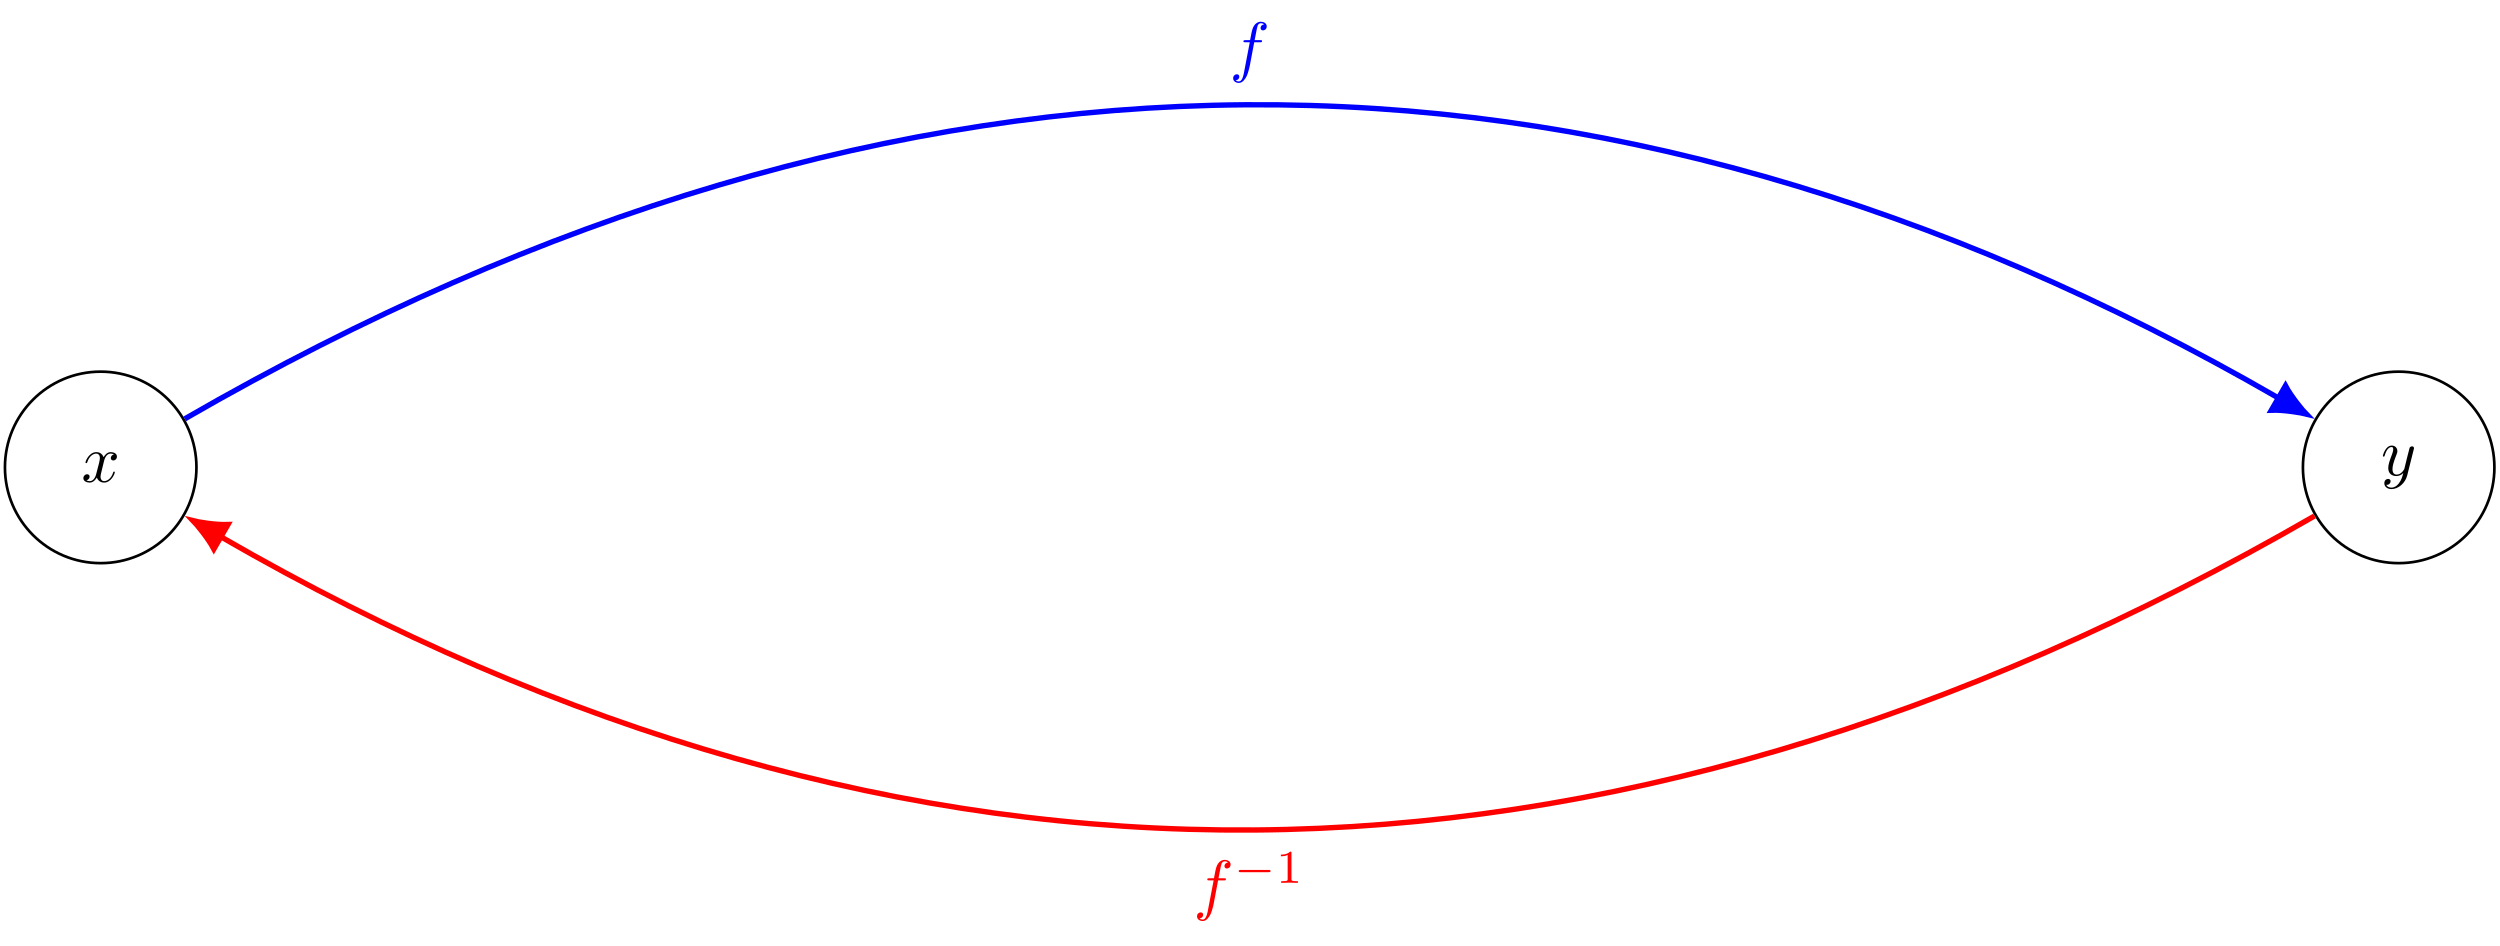
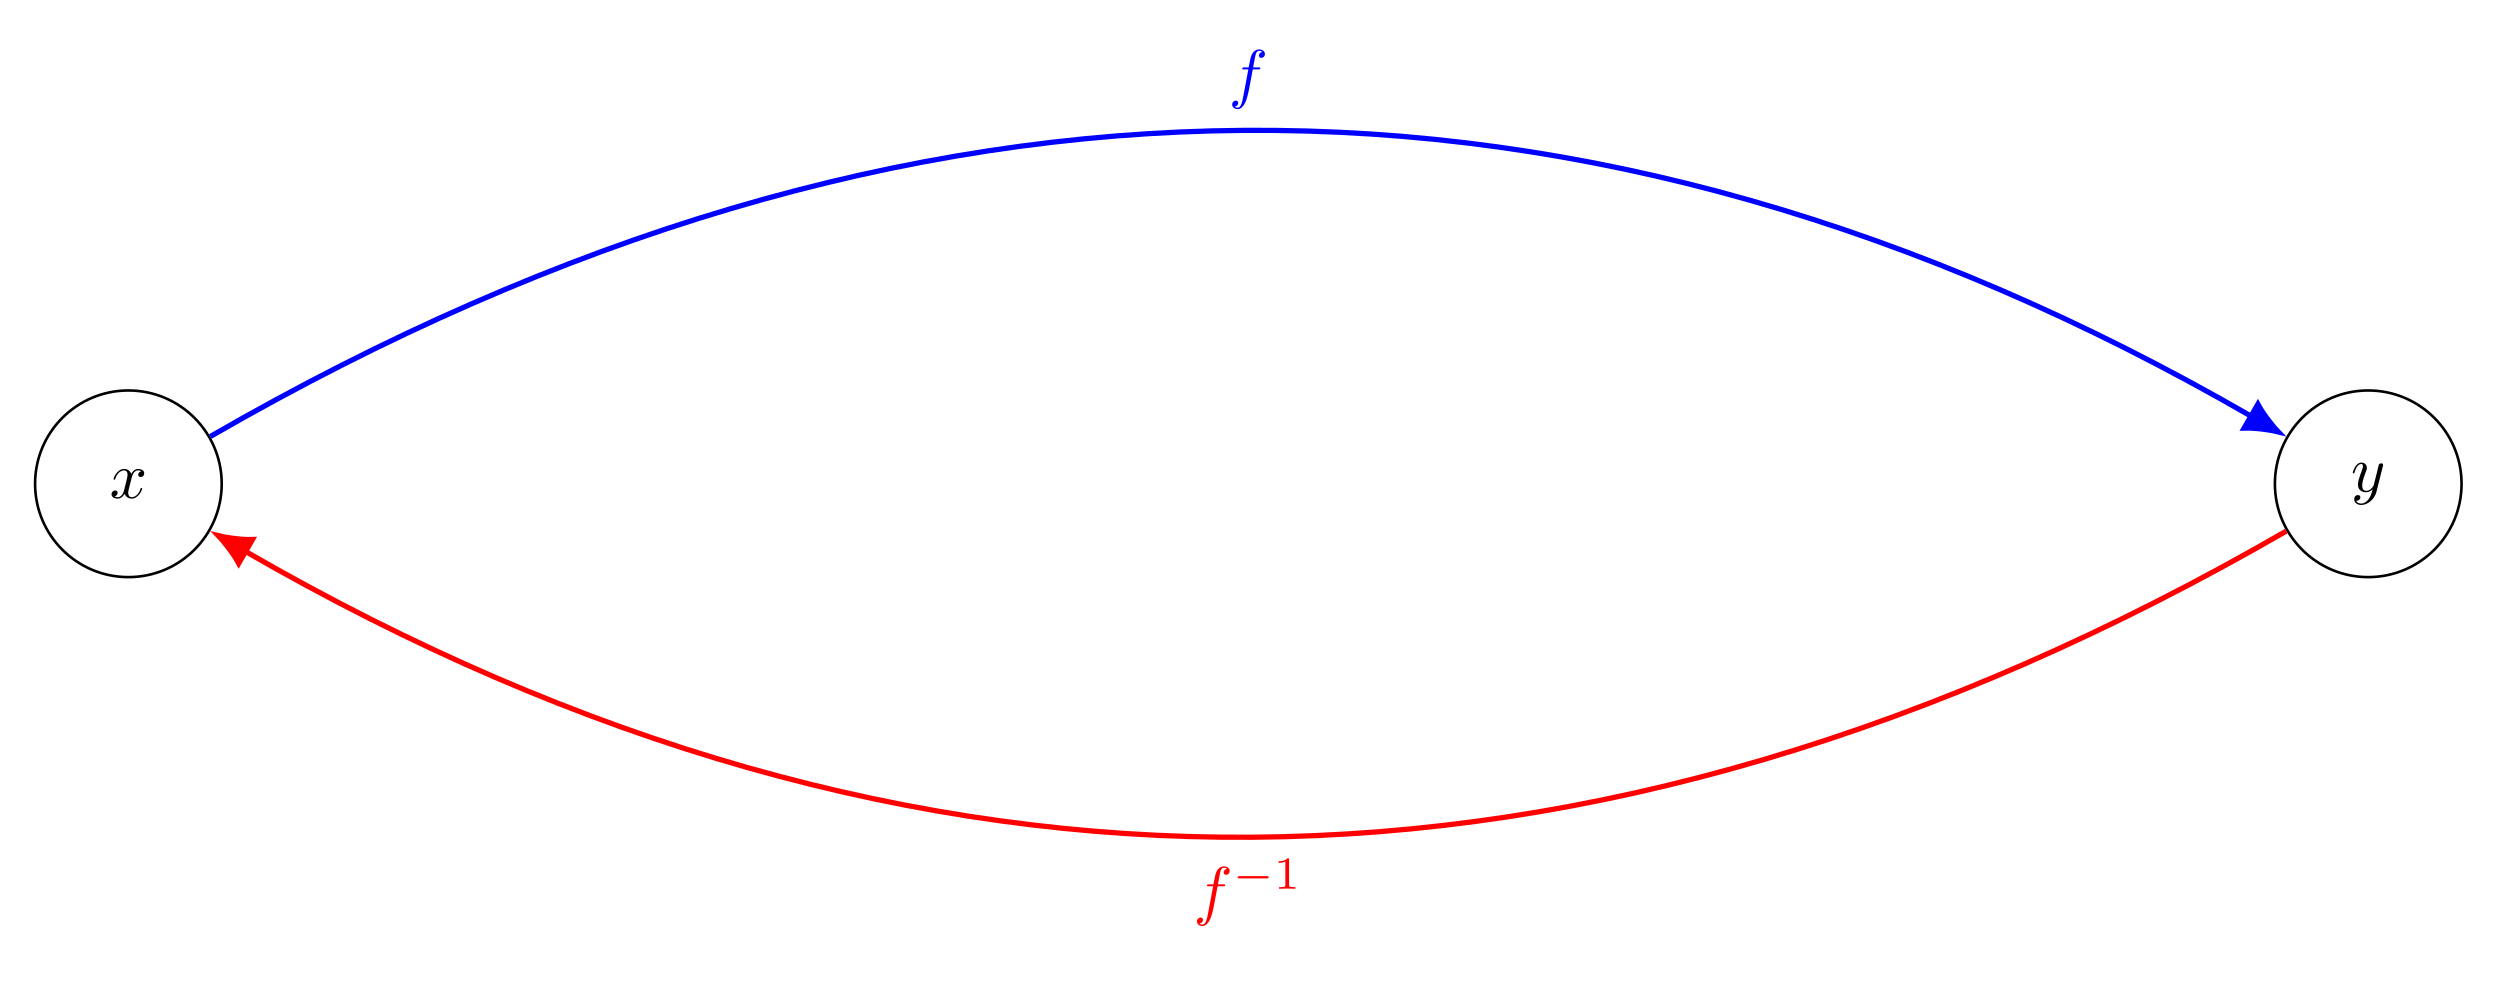
- <svg xmlns="http://www.w3.org/2000/svg" xmlns:xlink="http://www.w3.org/1999/xlink" width="368.902pt" height="139.56pt" viewBox="0 0 368.902 139.56">
+ <svg xmlns="http://www.w3.org/2000/svg" xmlns:xlink="http://www.w3.org/1999/xlink" width="377.481pt" height="148.139pt" viewBox="0 0 377.481 148.139">
  <defs>
    <g>
      <g id="glyph-0-0">
-         <path d="M 3.312 -3 C 3.375 -3.266 3.609 -4.172 4.297 -4.172 C 4.359 -4.172 4.594 -4.172 4.797 -4.047 C 4.516 -4 4.328 -3.75 4.328 -3.516 C 4.328 -3.344 4.438 -3.156 4.703 -3.156 C 4.922 -3.156 5.234 -3.344 5.234 -3.734 C 5.234 -4.25 4.656 -4.391 4.312 -4.391 C 3.734 -4.391 3.391 -3.859 3.266 -3.641 C 3.016 -4.297 2.484 -4.391 2.203 -4.391 C 1.156 -4.391 0.594 -3.109 0.594 -2.859 C 0.594 -2.766 0.703 -2.766 0.719 -2.766 C 0.797 -2.766 0.828 -2.781 0.844 -2.875 C 1.188 -3.922 1.844 -4.172 2.172 -4.172 C 2.359 -4.172 2.719 -4.078 2.719 -3.516 C 2.719 -3.203 2.547 -2.531 2.172 -1.141 C 2.016 -0.531 1.672 -0.109 1.234 -0.109 C 1.172 -0.109 0.938 -0.109 0.734 -0.234 C 0.984 -0.281 1.203 -0.5 1.203 -0.781 C 1.203 -1.047 0.984 -1.125 0.828 -1.125 C 0.531 -1.125 0.281 -0.859 0.281 -0.547 C 0.281 -0.094 0.781 0.109 1.219 0.109 C 1.875 0.109 2.234 -0.594 2.266 -0.641 C 2.391 -0.281 2.75 0.109 3.344 0.109 C 4.359 0.109 4.922 -1.172 4.922 -1.422 C 4.922 -1.516 4.844 -1.516 4.812 -1.516 C 4.719 -1.516 4.703 -1.484 4.688 -1.406 C 4.359 -0.344 3.672 -0.109 3.359 -0.109 C 2.969 -0.109 2.812 -0.422 2.812 -0.766 C 2.812 -0.984 2.875 -1.203 2.984 -1.641 Z M 3.312 -3 " />
+         <path d="M 3.312 -2.984 C 3.375 -3.25 3.594 -4.156 4.297 -4.156 C 4.344 -4.156 4.578 -4.156 4.781 -4.031 C 4.5 -3.984 4.312 -3.734 4.312 -3.5 C 4.312 -3.344 4.422 -3.156 4.688 -3.156 C 4.906 -3.156 5.219 -3.328 5.219 -3.719 C 5.219 -4.234 4.641 -4.375 4.297 -4.375 C 3.719 -4.375 3.375 -3.859 3.266 -3.625 C 3.016 -4.281 2.484 -4.375 2.188 -4.375 C 1.156 -4.375 0.594 -3.094 0.594 -2.859 C 0.594 -2.75 0.688 -2.75 0.719 -2.75 C 0.797 -2.75 0.828 -2.781 0.844 -2.859 C 1.172 -3.906 1.828 -4.156 2.172 -4.156 C 2.359 -4.156 2.703 -4.078 2.703 -3.5 C 2.703 -3.188 2.531 -2.531 2.172 -1.141 C 2.016 -0.531 1.672 -0.109 1.234 -0.109 C 1.172 -0.109 0.938 -0.109 0.734 -0.234 C 0.984 -0.281 1.203 -0.5 1.203 -0.766 C 1.203 -1.047 0.984 -1.125 0.828 -1.125 C 0.531 -1.125 0.281 -0.859 0.281 -0.547 C 0.281 -0.094 0.781 0.109 1.219 0.109 C 1.875 0.109 2.234 -0.578 2.266 -0.641 C 2.375 -0.281 2.734 0.109 3.328 0.109 C 4.344 0.109 4.906 -1.172 4.906 -1.422 C 4.906 -1.516 4.828 -1.516 4.797 -1.516 C 4.703 -1.516 4.688 -1.469 4.672 -1.406 C 4.344 -0.344 3.672 -0.109 3.344 -0.109 C 2.969 -0.109 2.797 -0.422 2.797 -0.766 C 2.797 -0.984 2.859 -1.203 2.969 -1.641 Z M 3.312 -2.984 " />
      </g>
      <g id="glyph-0-1">
-         <path d="M 4.828 -3.781 C 4.875 -3.922 4.875 -3.938 4.875 -4.016 C 4.875 -4.188 4.734 -4.281 4.578 -4.281 C 4.484 -4.281 4.328 -4.219 4.234 -4.078 C 4.219 -4.031 4.141 -3.719 4.094 -3.531 C 4.031 -3.281 3.953 -3.016 3.891 -2.75 L 3.453 -0.953 C 3.406 -0.812 2.984 -0.109 2.328 -0.109 C 1.812 -0.109 1.703 -0.547 1.703 -0.922 C 1.703 -1.375 1.875 -1.984 2.219 -2.859 C 2.375 -3.266 2.422 -3.375 2.422 -3.578 C 2.422 -4.031 2.094 -4.391 1.594 -4.391 C 0.656 -4.391 0.281 -2.953 0.281 -2.859 C 0.281 -2.766 0.391 -2.766 0.406 -2.766 C 0.5 -2.766 0.516 -2.781 0.562 -2.938 C 0.828 -3.875 1.234 -4.172 1.562 -4.172 C 1.656 -4.172 1.812 -4.172 1.812 -3.859 C 1.812 -3.609 1.719 -3.344 1.656 -3.156 C 1.25 -2.109 1.078 -1.547 1.078 -1.078 C 1.078 -0.188 1.703 0.109 2.281 0.109 C 2.672 0.109 3.016 -0.062 3.297 -0.344 C 3.156 0.172 3.047 0.672 2.641 1.188 C 2.391 1.531 2 1.812 1.547 1.812 C 1.406 1.812 0.969 1.781 0.797 1.406 C 0.953 1.406 1.078 1.406 1.219 1.281 C 1.328 1.188 1.422 1.062 1.422 0.875 C 1.422 0.562 1.156 0.531 1.047 0.531 C 0.828 0.531 0.5 0.688 0.5 1.172 C 0.5 1.672 0.938 2.031 1.547 2.031 C 2.578 2.031 3.594 1.141 3.875 0.016 Z M 4.828 -3.781 " />
+         <path d="M 4.812 -3.781 C 4.859 -3.906 4.859 -3.938 4.859 -4 C 4.859 -4.188 4.719 -4.266 4.562 -4.266 C 4.469 -4.266 4.312 -4.203 4.219 -4.062 C 4.203 -4.016 4.125 -3.703 4.078 -3.531 C 4.016 -3.266 3.938 -3 3.891 -2.734 L 3.438 -0.953 C 3.391 -0.797 2.969 -0.109 2.312 -0.109 C 1.812 -0.109 1.703 -0.547 1.703 -0.906 C 1.703 -1.359 1.875 -1.984 2.203 -2.859 C 2.375 -3.266 2.406 -3.375 2.406 -3.562 C 2.406 -4.016 2.094 -4.375 1.594 -4.375 C 0.656 -4.375 0.281 -2.938 0.281 -2.859 C 0.281 -2.75 0.391 -2.75 0.406 -2.75 C 0.5 -2.75 0.516 -2.781 0.562 -2.938 C 0.828 -3.859 1.234 -4.156 1.562 -4.156 C 1.641 -4.156 1.812 -4.156 1.812 -3.844 C 1.812 -3.594 1.719 -3.344 1.641 -3.156 C 1.25 -2.094 1.062 -1.531 1.062 -1.062 C 1.062 -0.188 1.688 0.109 2.281 0.109 C 2.672 0.109 3 -0.062 3.281 -0.344 C 3.156 0.172 3.031 0.656 2.641 1.188 C 2.375 1.531 2 1.812 1.547 1.812 C 1.406 1.812 0.953 1.781 0.797 1.391 C 0.953 1.391 1.078 1.391 1.219 1.281 C 1.312 1.188 1.422 1.062 1.422 0.875 C 1.422 0.562 1.156 0.531 1.047 0.531 C 0.828 0.531 0.5 0.688 0.5 1.172 C 0.5 1.672 0.938 2.031 1.547 2.031 C 2.562 2.031 3.594 1.125 3.859 0.016 Z M 4.812 -3.781 " />
      </g>
      <g id="glyph-0-2">
-         <path d="M 3.641 -3.969 L 4.5 -3.969 C 4.703 -3.969 4.797 -3.969 4.797 -4.172 C 4.797 -4.281 4.703 -4.281 4.531 -4.281 L 3.703 -4.281 L 3.922 -5.422 C 3.953 -5.625 4.094 -6.328 4.156 -6.453 C 4.25 -6.641 4.406 -6.781 4.625 -6.781 C 4.656 -6.781 4.922 -6.781 5.109 -6.609 C 4.672 -6.562 4.578 -6.219 4.578 -6.078 C 4.578 -5.844 4.75 -5.719 4.938 -5.719 C 5.203 -5.719 5.484 -5.938 5.484 -6.312 C 5.484 -6.781 5.031 -7 4.625 -7 C 4.281 -7 3.656 -6.828 3.359 -5.844 C 3.297 -5.641 3.266 -5.531 3.031 -4.281 L 2.344 -4.281 C 2.156 -4.281 2.047 -4.281 2.047 -4.094 C 2.047 -3.969 2.141 -3.969 2.328 -3.969 L 2.984 -3.969 L 2.234 -0.047 C 2.062 0.922 1.891 1.812 1.375 1.812 C 1.328 1.812 1.078 1.812 0.891 1.641 C 1.344 1.609 1.438 1.25 1.438 1.109 C 1.438 0.875 1.266 0.75 1.078 0.75 C 0.812 0.75 0.531 0.969 0.531 1.344 C 0.531 1.797 0.969 2.031 1.375 2.031 C 1.922 2.031 2.312 1.453 2.5 1.078 C 2.812 0.453 3.047 -0.75 3.047 -0.828 Z M 3.641 -3.969 " />
+         <path d="M 3.641 -3.969 L 4.484 -3.969 C 4.688 -3.969 4.781 -3.969 4.781 -4.156 C 4.781 -4.266 4.688 -4.266 4.516 -4.266 L 3.688 -4.266 L 3.906 -5.406 C 3.938 -5.609 4.078 -6.312 4.141 -6.422 C 4.234 -6.625 4.391 -6.766 4.609 -6.766 C 4.641 -6.766 4.906 -6.766 5.094 -6.594 C 4.656 -6.547 4.562 -6.203 4.562 -6.047 C 4.562 -5.828 4.734 -5.703 4.922 -5.703 C 5.188 -5.703 5.469 -5.922 5.469 -6.297 C 5.469 -6.75 5.016 -6.984 4.609 -6.984 C 4.266 -6.984 3.641 -6.812 3.344 -5.828 C 3.281 -5.609 3.266 -5.516 3.016 -4.266 L 2.344 -4.266 C 2.156 -4.266 2.047 -4.266 2.047 -4.078 C 2.047 -3.969 2.125 -3.969 2.312 -3.969 L 2.969 -3.969 L 2.234 -0.047 C 2.047 0.906 1.875 1.812 1.359 1.812 C 1.328 1.812 1.078 1.812 0.891 1.641 C 1.344 1.609 1.438 1.25 1.438 1.094 C 1.438 0.875 1.266 0.75 1.062 0.75 C 0.812 0.75 0.531 0.969 0.531 1.344 C 0.531 1.797 0.953 2.031 1.359 2.031 C 1.906 2.031 2.312 1.453 2.484 1.062 C 2.797 0.453 3.031 -0.75 3.047 -0.828 Z M 3.641 -3.969 " />
      </g>
      <g id="glyph-1-0">
-         <path d="M 5.172 -1.578 C 5.281 -1.578 5.453 -1.578 5.453 -1.734 C 5.453 -1.906 5.297 -1.906 5.172 -1.906 L 1.031 -1.906 C 0.922 -1.906 0.75 -1.906 0.75 -1.75 C 0.75 -1.578 0.906 -1.578 1.031 -1.578 Z M 5.172 -1.578 " />
+         <path d="M 5.156 -1.562 C 5.266 -1.562 5.438 -1.562 5.438 -1.734 C 5.438 -1.906 5.281 -1.906 5.156 -1.906 L 1.031 -1.906 C 0.922 -1.906 0.75 -1.906 0.75 -1.734 C 0.75 -1.562 0.906 -1.562 1.031 -1.562 Z M 5.156 -1.562 " />
      </g>
      <g id="glyph-2-0">
-         <path d="M 2.328 -4.422 C 2.328 -4.609 2.312 -4.609 2.125 -4.609 C 1.672 -4.172 1.047 -4.172 0.766 -4.172 L 0.766 -3.922 C 0.922 -3.922 1.391 -3.922 1.766 -4.109 L 1.766 -0.562 C 1.766 -0.344 1.766 -0.25 1.078 -0.25 L 0.812 -0.25 L 0.812 0 C 0.938 0 1.781 -0.031 2.047 -0.031 C 2.266 -0.031 3.141 0 3.281 0 L 3.281 -0.25 L 3.031 -0.25 C 2.328 -0.25 2.328 -0.344 2.328 -0.562 Z M 2.328 -4.422 " />
+         <path d="M 2.328 -4.406 C 2.328 -4.594 2.312 -4.609 2.109 -4.609 C 1.672 -4.172 1.047 -4.156 0.75 -4.156 L 0.75 -3.906 C 0.922 -3.906 1.375 -3.906 1.766 -4.109 L 1.766 -0.562 C 1.766 -0.344 1.766 -0.25 1.062 -0.25 L 0.812 -0.25 L 0.812 0 C 0.922 0 1.781 -0.031 2.047 -0.031 C 2.25 -0.031 3.125 0 3.281 0 L 3.281 -0.25 L 3.016 -0.25 C 2.328 -0.25 2.328 -0.344 2.328 -0.562 Z M 2.328 -4.406 " />
      </g>
    </g>
    <clipPath id="clip-0">
-       <path clip-rule="nonzero" d="M 0.531 49 L 35 49 L 35 89 L 0.531 89 Z M 0.531 49 " />
+       <path clip-rule="nonzero" d="M 0.832 0 L 376.133 0 L 376.133 147.281 L 0.832 147.281 Z M 0.832 0 " />
    </clipPath>
    <clipPath id="clip-1">
-       <path clip-rule="nonzero" d="M 334 49 L 368.273 49 L 368.273 89 L 334 89 Z M 334 49 " />
+       <path clip-rule="nonzero" d="M 0.832 53 L 40 53 L 40 93 L 0.832 93 Z M 0.832 53 " />
+     </clipPath>
+     <clipPath id="clip-2">
+       <path clip-rule="nonzero" d="M 337 53 L 376.133 53 L 376.133 93 L 337 93 Z M 337 53 " />
    </clipPath>
  </defs>
  <g clip-path="url(#clip-0)">
-     <path fill="none" stroke-width="0.399" stroke-linecap="butt" stroke-linejoin="miter" stroke="rgb(0%, 0%, 0%)" stroke-opacity="1" stroke-miterlimit="10" d="M 14.175 -0.001 C 14.175 7.828 7.827 14.172 0.002 14.172 C -7.828 14.172 -14.172 7.828 -14.172 -0.001 C -14.172 -7.827 -7.828 -14.175 0.002 -14.175 C 7.827 -14.175 14.175 -7.827 14.175 -0.001 Z M 14.175 -0.001 " transform="matrix(0.996857, 0, 0, -0.996857, 14.85769, 68.96756)" />
+     <path fill-rule="nonzero" fill="rgb(100%, 100%, 100%)" fill-opacity="1" d="M 0.832 147.285 L 0.832 0 L 376.137 0 L 376.137 147.285 Z M 0.832 147.285 " />
+   </g>
+   <g clip-path="url(#clip-1)">
+     <path fill="none" stroke-width="0.399" stroke-linecap="butt" stroke-linejoin="miter" stroke="rgb(0%, 0%, 0%)" stroke-opacity="1" stroke-miterlimit="10" d="M 14.172 -0.001 C 14.172 7.829 7.826 14.174 -0 14.174 C -7.827 14.174 -14.172 7.829 -14.172 -0.001 C -14.172 -7.828 -7.827 -14.173 -0 -14.173 C 7.826 -14.173 14.172 -7.828 14.172 -0.001 Z M 14.172 -0.001 " transform="matrix(0.994221, 0, 0, -0.994221, 19.3868, 73.04943)" />
  </g>
  <g fill="rgb(0%, 0%, 0%)" fill-opacity="1">
-     <use xlink:href="#glyph-0-0" x="12.02" y="71.105" />
+     <use xlink:href="#glyph-0-0" x="16.556" y="75.182" />
  </g>
-   <g clip-path="url(#clip-1)">
-     <path fill="none" stroke-width="0.399" stroke-linecap="butt" stroke-linejoin="miter" stroke="rgb(0%, 0%, 0%)" stroke-opacity="1" stroke-miterlimit="10" d="M 354.334 -0.001 C 354.334 7.828 347.99 14.172 340.161 14.172 C 332.335 14.172 325.987 7.828 325.987 -0.001 C 325.987 -7.827 332.335 -14.175 340.161 -14.175 C 347.99 -14.175 354.334 -7.827 354.334 -0.001 Z M 354.334 -0.001 " transform="matrix(0.996857, 0, 0, -0.996857, 14.85769, 68.96756)" />
+   <g clip-path="url(#clip-2)">
+     <path fill="none" stroke-width="0.399" stroke-linecap="butt" stroke-linejoin="miter" stroke="rgb(0%, 0%, 0%)" stroke-opacity="1" stroke-miterlimit="10" d="M 354.337 -0.001 C 354.337 7.829 347.991 14.174 340.161 14.174 C 332.334 14.174 325.989 7.829 325.989 -0.001 C 325.989 -7.828 332.334 -14.173 340.161 -14.173 C 347.991 -14.173 354.337 -7.828 354.337 -0.001 Z M 354.337 -0.001 " transform="matrix(0.994221, 0, 0, -0.994221, 19.3868, 73.04943)" />
  </g>
  <g fill="rgb(0%, 0%, 0%)" fill-opacity="1">
-     <use xlink:href="#glyph-0-1" x="351.334" y="70.14" />
+     <use xlink:href="#glyph-0-1" x="354.972" y="74.219" />
  </g>
-   <path fill="none" stroke-width="0.797" stroke-linecap="butt" stroke-linejoin="miter" stroke="rgb(0%, 0%, 100%)" stroke-opacity="1" stroke-miterlimit="10" d="M 12.447 7.185 C 118.918 68.656 221.236 68.656 322.359 10.273 " transform="matrix(0.996857, 0, 0, -0.996857, 14.85769, 68.96756)" />
-   <path fill-rule="nonzero" fill="rgb(0%, 0%, 100%)" fill-opacity="1" stroke-width="0.797" stroke-linecap="butt" stroke-linejoin="miter" stroke="rgb(0%, 0%, 100%)" stroke-opacity="1" stroke-miterlimit="10" d="M 4.735 -0 C 4.153 0.161 1.598 1.084 -0 2.089 L -0.001 -2.087 C 1.596 -1.084 4.155 -0.163 4.735 -0 Z M 4.735 -0 " transform="matrix(0.863288, 0.498409, 0.498409, -0.863288, 336.205, 58.72555)" />
+   <path fill="none" stroke-width="0.797" stroke-linecap="butt" stroke-linejoin="miter" stroke="rgb(0%, 0%, 100%)" stroke-opacity="1" stroke-miterlimit="10" d="M 12.447 7.185 C 118.918 68.657 221.239 68.657 322.359 10.273 " transform="matrix(0.994221, 0, 0, -0.994221, 19.3868, 73.04943)" />
+   <path fill-rule="nonzero" fill="rgb(0%, 0%, 100%)" fill-opacity="1" stroke-width="0.797" stroke-linecap="butt" stroke-linejoin="miter" stroke="rgb(0%, 0%, 100%)" stroke-opacity="1" stroke-miterlimit="10" d="M 4.734 0 C 4.151 0.163 1.599 1.085 -0.001 2.089 L 0.001 -2.088 C 1.596 -1.086 4.153 -0.163 4.734 0 Z M 4.734 0 " transform="matrix(0.861006, 0.497091, 0.497091, -0.861006, 339.8845, 62.8345)" />
  <g fill="rgb(0%, 0%, 100%)" fill-opacity="1">
-     <use xlink:href="#glyph-0-2" x="181.434" y="10.207" />
+     <use xlink:href="#glyph-0-2" x="185.522" y="14.445" />
  </g>
-   <path fill="none" stroke-width="0.797" stroke-linecap="butt" stroke-linejoin="miter" stroke="rgb(100%, 0%, 0%)" stroke-opacity="1" stroke-miterlimit="10" d="M 327.711 -7.188 C 221.236 -68.658 118.918 -68.658 17.796 -10.276 " transform="matrix(0.996857, 0, 0, -0.996857, 14.85769, 68.96756)" />
-   <path fill-rule="nonzero" fill="rgb(100%, 0%, 0%)" fill-opacity="1" stroke-width="0.797" stroke-linecap="butt" stroke-linejoin="miter" stroke="rgb(100%, 0%, 0%)" stroke-opacity="1" stroke-miterlimit="10" d="M 4.733 0.001 C 4.154 0.165 1.595 1.085 -0.001 2.087 L 0.002 -2.088 C 1.599 -1.084 4.152 -0.162 4.733 0.001 Z M 4.733 0.001 " transform="matrix(-0.863288, -0.498409, -0.498409, 0.863288, 32.59773, 79.20957)" />
+   <path fill="none" stroke-width="0.797" stroke-linecap="butt" stroke-linejoin="miter" stroke="rgb(100%, 0%, 0%)" stroke-opacity="1" stroke-miterlimit="10" d="M 327.71 -7.187 C 221.239 -68.656 118.918 -68.656 17.794 -10.276 " transform="matrix(0.994221, 0, 0, -0.994221, 19.3868, 73.04943)" />
+   <path fill-rule="nonzero" fill="rgb(100%, 0%, 0%)" fill-opacity="1" stroke-width="0.797" stroke-linecap="butt" stroke-linejoin="miter" stroke="rgb(100%, 0%, 0%)" stroke-opacity="1" stroke-miterlimit="10" d="M 4.735 -0.001 C 4.154 0.163 1.599 1.084 -0.001 2.088 L -0.001 -2.086 C 1.599 -1.085 4.153 -0.164 4.735 -0.001 Z M 4.735 -0.001 " transform="matrix(-0.861006, -0.497091, -0.497091, 0.861006, 37.07994, 83.26436)" />
  <g fill="rgb(100%, 0%, 0%)" fill-opacity="1">
-     <use xlink:href="#glyph-0-2" x="176.102" y="133.88" />
+     <use xlink:href="#glyph-0-2" x="180.205" y="137.791" />
  </g>
  <g fill="rgb(100%, 0%, 0%)" fill-opacity="1">
-     <use xlink:href="#glyph-1-0" x="182.034" y="130.276" />
+     <use xlink:href="#glyph-1-0" x="186.121" y="134.196" />
  </g>
  <g fill="rgb(100%, 0%, 0%)" fill-opacity="1">
-     <use xlink:href="#glyph-2-0" x="188.241" y="130.276" />
+     <use xlink:href="#glyph-2-0" x="192.312" y="134.196" />
  </g>
</svg>
